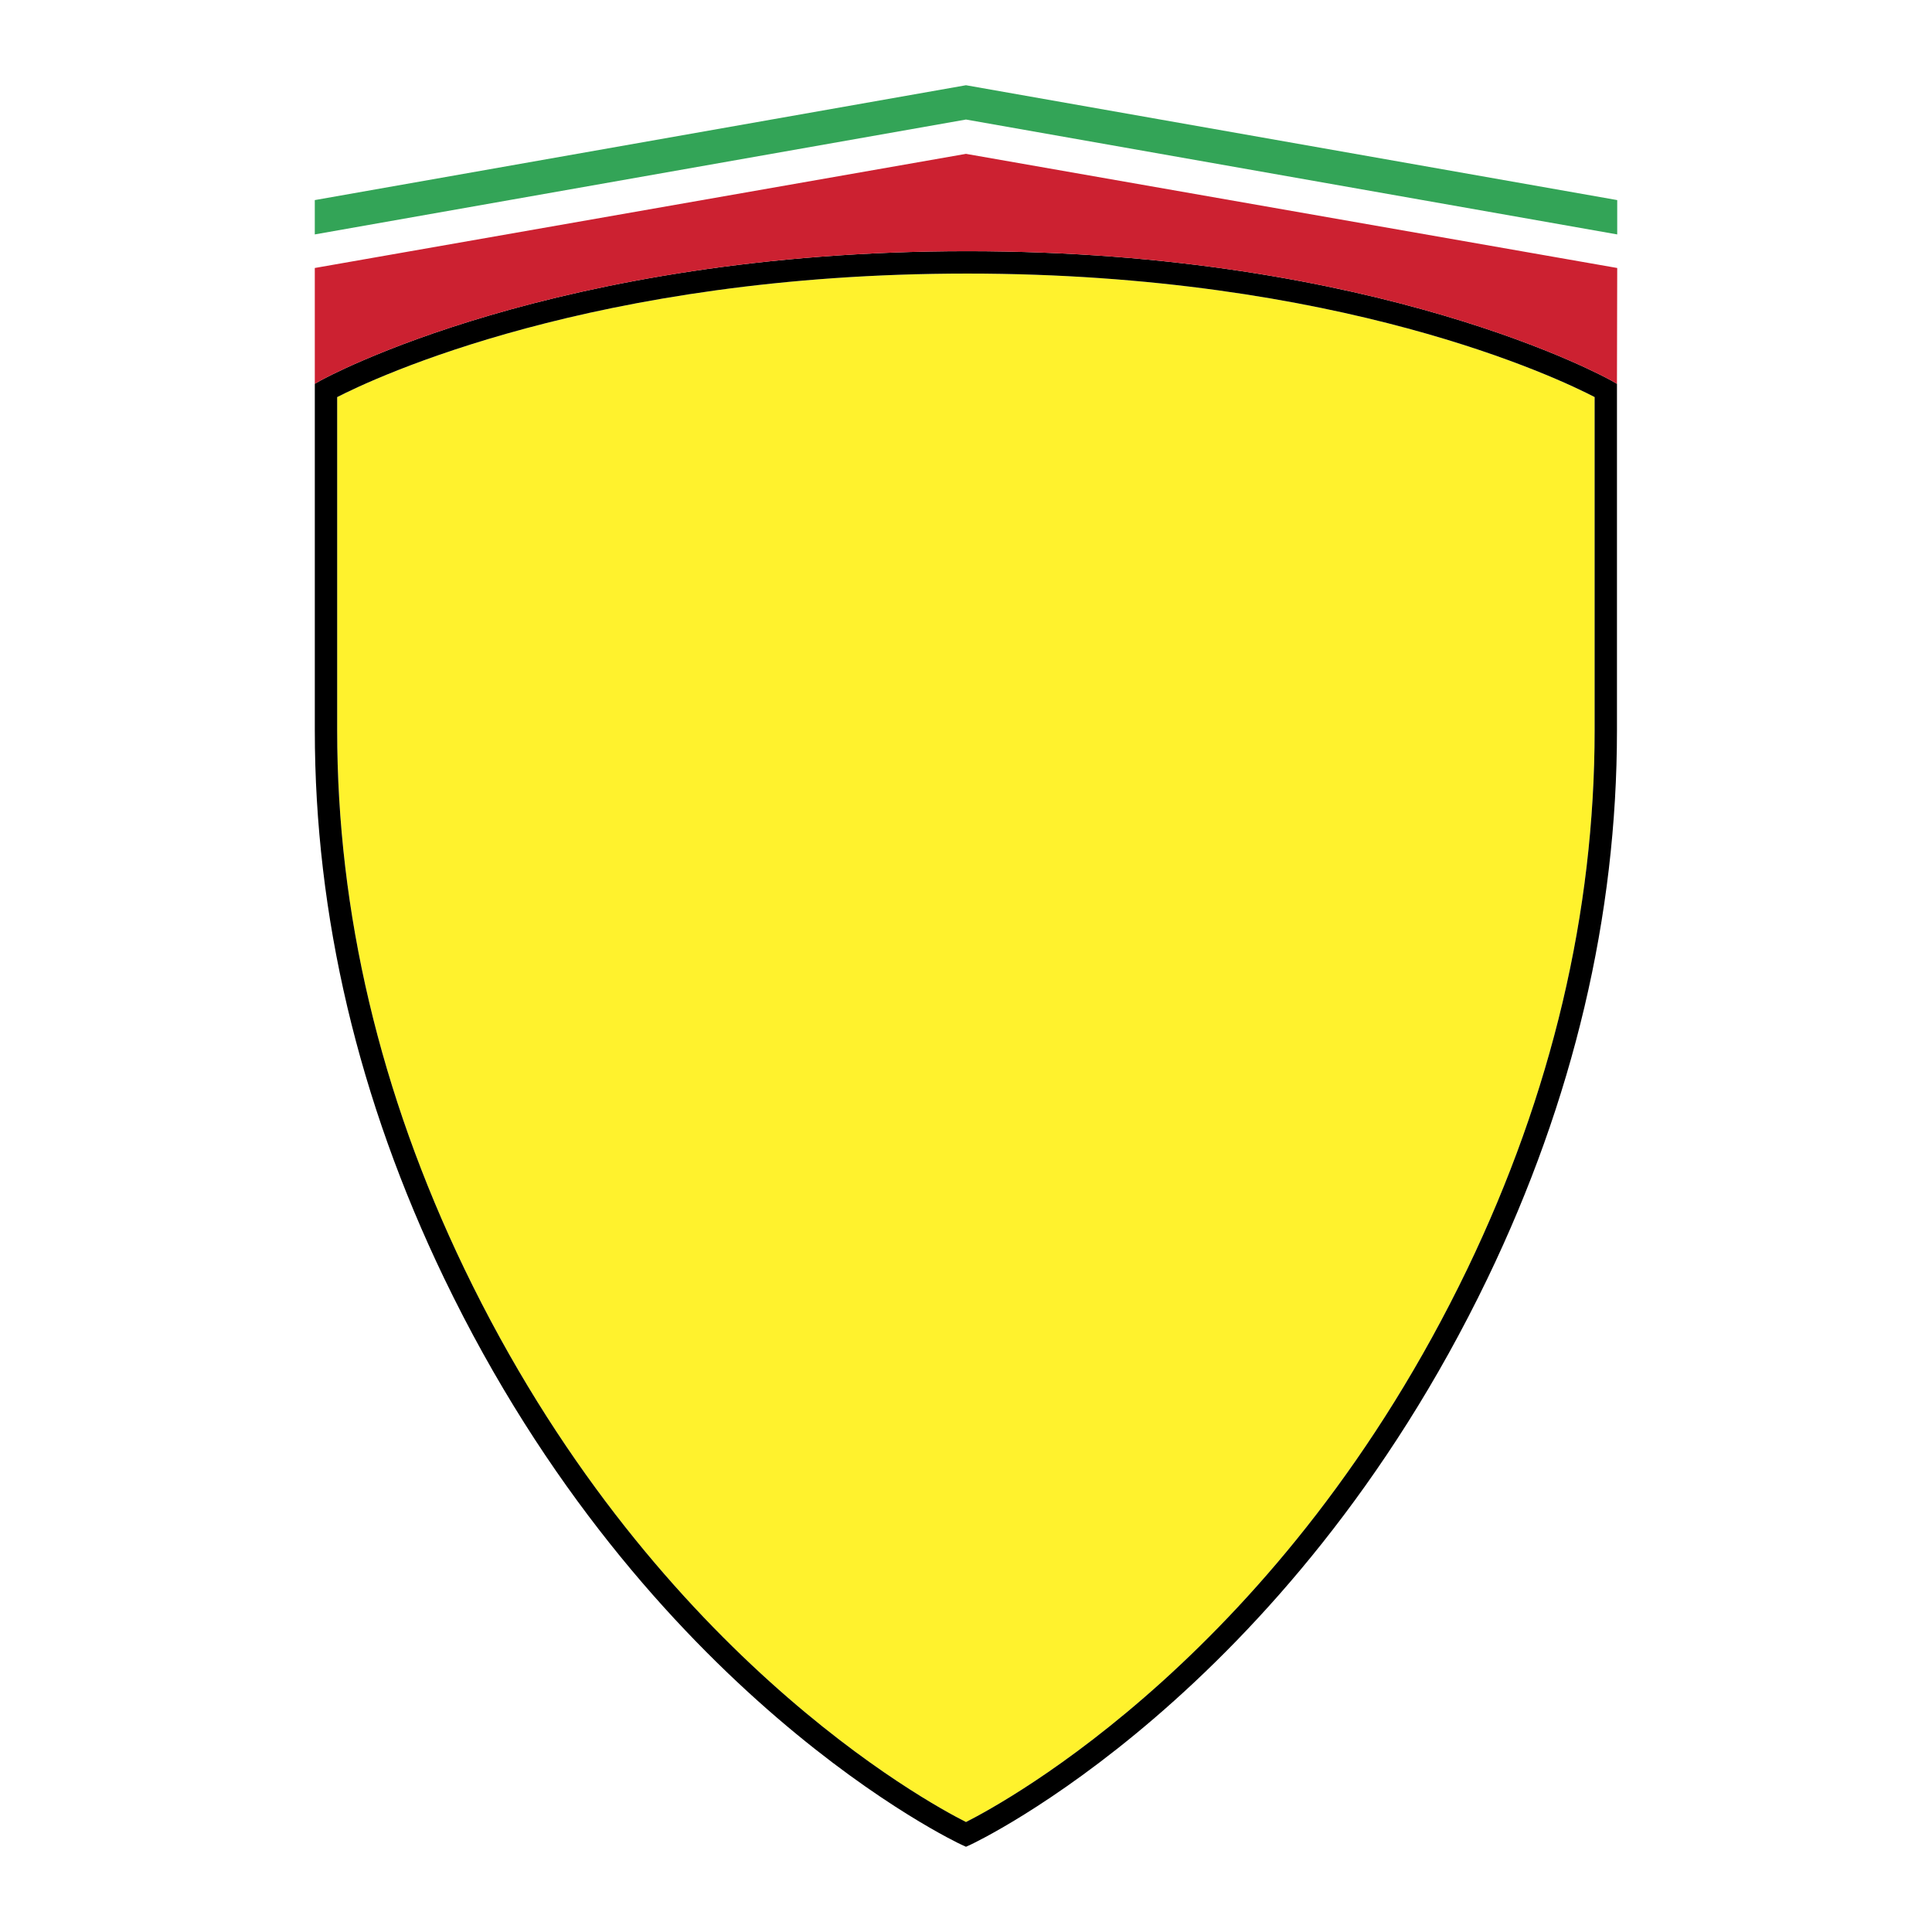
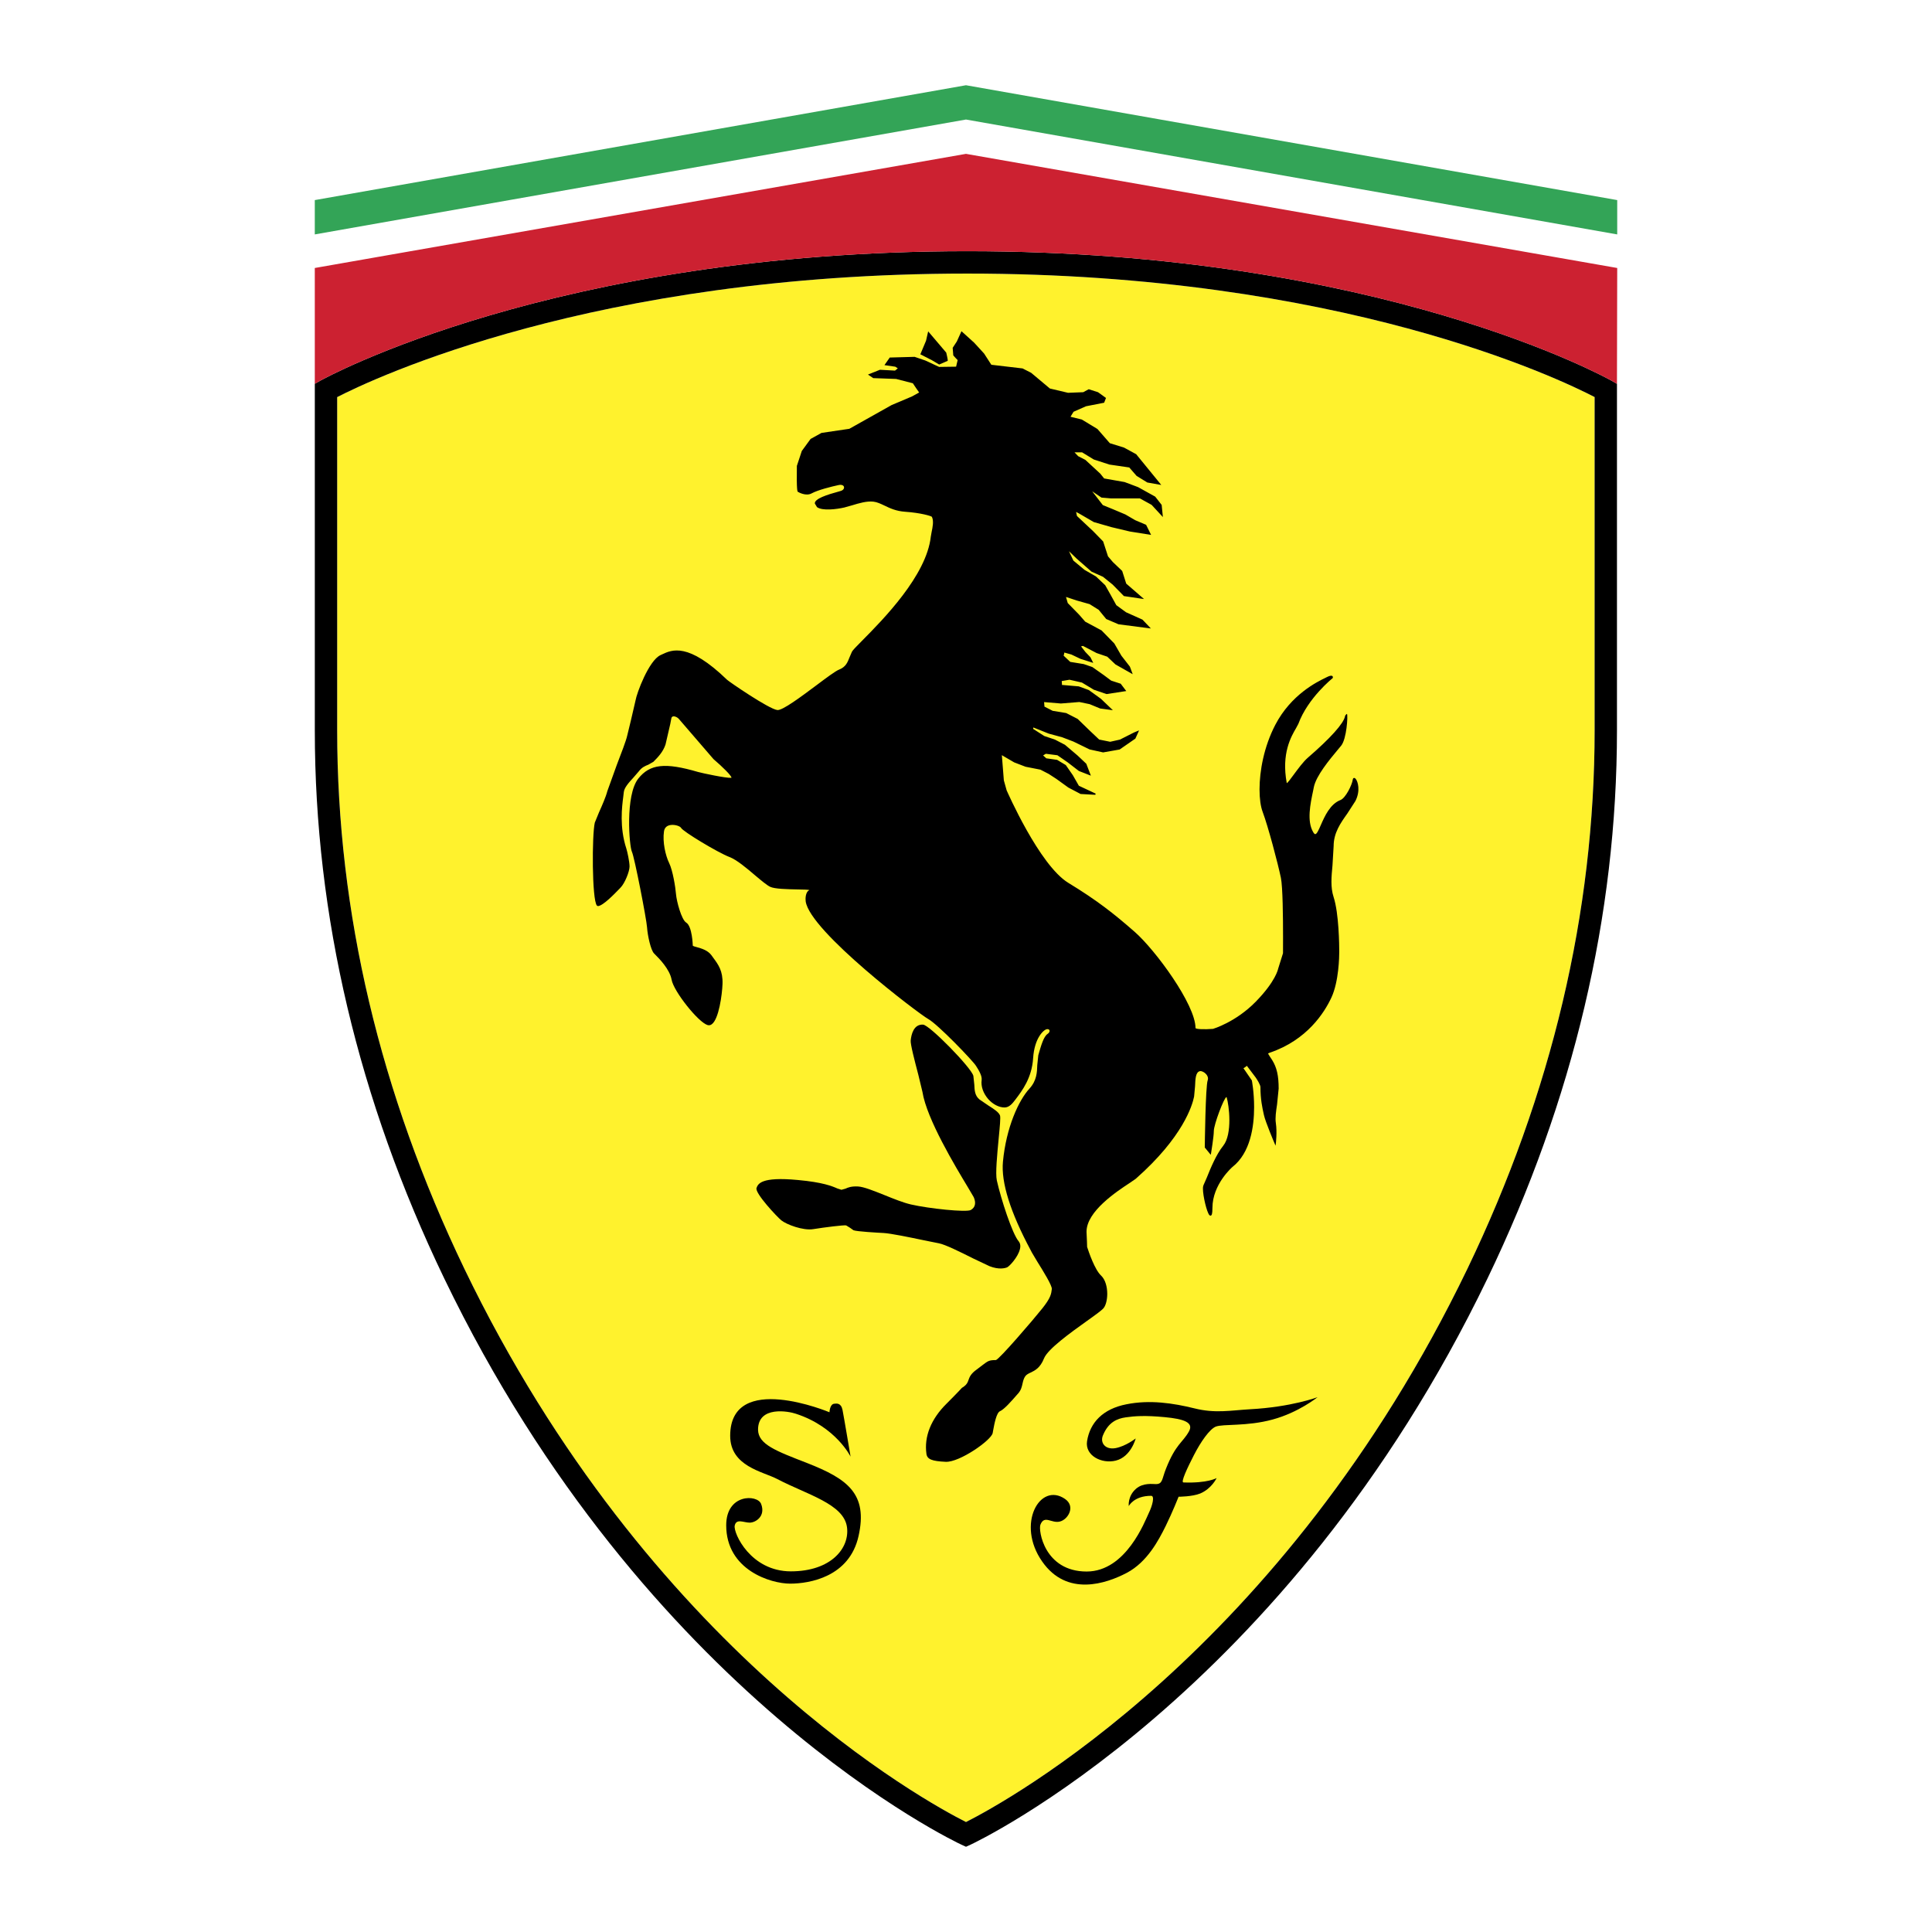
<svg xmlns="http://www.w3.org/2000/svg" viewBox="0 0 192.756 192.756">
  <g fill-rule="evenodd" clip-rule="evenodd">
    <path fill="#fff22d" d="M96.502 27.295c37.248 0 59.059 10.482 62.594 12.32v33.262c0 18.134-4.271 36.199-12.689 53.703-18.426 38.232-46.152 53.244-50.03 55.203-3.881-1.959-31.628-16.971-50.049-55.203C37.91 109.076 33.64 91.011 33.64 72.877V39.619c3.567-1.836 25.607-12.324 62.862-12.324z" />
    <path d="M31.972 37.971l-.563.319v34.587c0 18.474 4.343 36.867 12.909 54.666 20.109 41.75 51.285 56.355 51.597 56.498l.462.211.461-.211c.315-.143 31.465-14.752 51.573-56.498 8.57-17.799 12.914-36.192 12.914-54.666V38.293l-.557-.32c-.23-.127-23.016-12.912-64.266-12.912-41.247 0-64.301 12.782-64.53 12.91zm64.53-10.676c37.248 0 59.059 10.482 62.594 12.32v33.262c0 18.134-4.271 36.199-12.689 53.703-18.426 38.232-46.152 53.244-50.03 55.203-3.881-1.959-31.628-16.971-50.049-55.203C37.91 109.076 33.64 91.011 33.64 72.877V39.619c3.567-1.836 25.607-12.324 62.862-12.324z" />
    <path fill="#33a457" d="M161.35 19.963v3.425L96.376 11.926 31.407 23.388v-3.425L96.376 8.504l64.974 11.459z" />
    <path fill="#cc2131" d="M161.35 26.737L96.376 15.35 31.407 26.737l.001 11.554.563-.319c.229-.128 23.283-12.91 64.53-12.91 41.25 0 64.035 12.785 64.266 12.912l.557.32.026-11.557z" />
+     <path d="M106.258 149.551c1.082.748.297 2.047-.504 2.25-.834.227-1.547-.699-1.951.316-.227.545.389 4.674 4.613 4.674 3.943 0 5.824-5.062 6.195-5.824.373-.76.613-1.73.24-1.73-1.73 0-2.234 1.027-2.234 1.027s-.131-.988.729-1.734c.709-.609 1.639-.461 1.975-.461.705 0 .594-.525 1.02-1.564.971-2.445 1.639-2.555 2.27-3.67.523-.908-.465-1.264-2.414-1.447-1.955-.186-3.002-.107-3.875.02-.875.125-1.746.48-2.289 1.818-.291.725.242 1.439 1.266 1.254 1.023-.191 2.008-.965 2.008-.965s-.461 1.832-1.988 2.211c-1.416.348-3.088-.506-2.863-1.939.293-1.859 1.578-3.221 3.922-3.68 2.348-.473 4.688-.111 6.775.402 2.08.525 3.611.207 5.545.094 4.17-.223 6.754-1.207 6.754-1.207s-1.879 1.525-4.484 2.23c-2.605.711-4.928.416-5.68.711-.607.26-1.465 1.465-2.172 2.842-.65 1.266-1.342 2.725-1.043 2.725 2.422.092 3.309-.438 3.309-.438s-.479 1.045-1.633 1.539c-.801.324-2.16.324-2.16.324s-.611 1.547-1.299 2.943c-.693 1.395-1.828 3.574-3.871 4.652-2.051 1.076-5.973 2.418-8.443-1.135-2.613-3.727-.228-7.967 2.282-6.238z" />
+     <path d="M75.933 150.037c.482 1.234-.542 1.877-1.137 1.877-.597 0-1.34-.443-1.495.303-.142.74 1.585 4.557 5.603 4.557 4.02 0 5.883-2.326 5.6-4.41-.315-2.326-4.01-3.25-6.955-4.799-1.441-.756-4.698-1.262-4.698-4.311 0-6.51 9.907-2.352 9.907-2.352s.021-.814.482-.852c.223-.021.671-.109.82.627.147.742.802 4.652.802 4.652s-1.456-2.977-5.452-4.277c-.707-.248-3.798-.836-3.78 1.611.037 1.453 1.808 2.105 4.878 3.297 4.035 1.582 6.102 3.055 5.149 7.297-.907 4.073-4.889 4.743-6.825 4.743-1.932 0-6.378-1.355-6.378-5.824 0-3.16 3.1-3.086 3.479-2.139z" />
+     <path d="M97.102 125.559l1.627.771c.938.363 1.537.203 1.752.113.227-.098 1.086-1.02 1.273-1.805.088-.32.041-.598-.129-.803-.633-.75-1.754-4.195-2.17-6.057-.154-.691.033-2.598.178-4.133.127-1.318.205-2.137.139-2.348-.111-.326-.598-.641-1.158-.996l-.887-.604c-.473-.387-.494-.914-.52-1.48l-.094-.879c-.206-.818-4.369-5.07-5.014-5.109-.935-.061-1.178.965-1.238 1.582-.037.361.38 1.973.756 3.402l.415 1.723c.426 2.709 3.306 7.48 4.534 9.516l.583.99c.252.574.154 1.027-.294 1.281-.435.25-4.178-.141-5.966-.553-.768-.176-1.716-.559-2.641-.934-1.059-.422-2.063-.832-2.643-.861-.677-.035-.998.102-1.247.217l-.406.113-.404-.129c-.496-.219-1.423-.619-3.954-.848-3.689-.346-3.966.396-4.116.797-.183.51 2.072 2.908 2.475 3.229.513.414 2.172 1.045 3.185.877 1.158-.186 3.046-.42 3.28-.373l.38.232.353.25c.32.131 2.382.244 3.005.277.719.039 2.607.43 3.987.719l1.542.311c.604.111 2.16.879 3.417 1.512z" />
+     <path d="M135.264 77.716c-.082-.101-.15-.107-.193-.096-.039.013-.092.05-.107.17-.068.514-.713 1.835-1.225 2.03-1.037.401-1.574 1.617-1.963 2.503-.199.457-.393.893-.547.899-.066.005-.139-.066-.219-.214-.639-1.102-.281-2.787.006-4.145l.066-.333c.234-1.145 1.574-2.749 2.375-3.711l.354-.426c.545-.68.682-2.984.58-3.157-.033-.01-.055.009-.068.029l-.043.048c-.033.036-.061.04-.088.156-.143.72-1.459 2.183-3.707 4.127-.461.399-.986 1.12-1.416 1.699-.277.38-.602.818-.688.839-.557-2.972.451-4.671.93-5.492l.223-.417c.951-2.588 3.4-4.548 3.426-4.566.033-.075.033-.155-.027-.206-.094-.072-.266-.041-.537.095l-.148.074c-.854.415-3.43 1.67-5.01 4.692-1.135 2.176-1.574 4.608-1.574 6.442 0 .936.113 1.712.305 2.226.555 1.48 1.527 5.158 1.826 6.602.186.895.215 3.968.215 5.894 0 .941-.004 1.6-.004 1.625-.006 0-.49 1.562-.49 1.562-.002.016-.236 1.236-2.23 3.275-2.008 2.051-4.244 2.703-4.264 2.711-.898.07-1.717.033-1.746-.084 0-2.344-4.014-7.797-6.068-9.596-2.096-1.837-3.771-3.153-6.617-4.885-2.898-1.764-6.121-9.159-6.158-9.231l-.279-.999s-.156-1.995-.199-2.514c.105.06.242.145.242.145l.988.575 1.135.436 1.486.292.826.426.766.498 1.191.86 1.223.643 1.469.081.033-.119s-1.672-.785-1.676-.785l-.602-1.054-.701-1.009-.869-.521-1.076-.152-.32-.288.271-.165 1.156.146 1.025.709 1.119.862 1.059.413.137.054-.457-1.189-.863-.815-1.268-1.078-.996-.517-1.062-.357-1.113-.712s.012-.076.02-.141l1.541.616 1.342.364 1.119.428 1.609.783 1.35.297 1.648-.29 1.57-1.088.303-.67.061-.148-.498.206-1.408.712-.971.217-1.098-.22-.889-.84-1.262-1.222-1.141-.584-1.35-.223-.826-.423c.004 0 .006-.015.006-.036l-.035-.412 1.678.141 1.838-.148 1.035.216 1.047.432 1.072.145.193.026-1.195-1.143-1.205-.868-1-.368-1.695-.146c.014-.001.016-.029.016-.07l-.025-.315.777-.132 1.244.285 1.178.711 1.273.435 1.859-.285.109-.015-.555-.733-.949-.309-.756-.564-1.127-.792-.857-.295-1.344-.218-.666-.624c.02-.004.061-.213.076-.308l.701.196.902.43 1.281.406-.283-.565-.498-.52-.436-.562.189-.047 1.363.712 1.062.362.82.775 1.564.886.156.088-.283-.758-.85-1.094-.701-1.212-1.275-1.305-1.631-.875-.615-.704-1.127-1.151c0-.015-.115-.409-.174-.609l1.094.361 1.264.357.902.565.752.919 1.225.525 3.053.396.178.022-.838-.882-1.639-.735-.971-.708-.543-.987-.566-1.004-.924-.876-1.139-.656-1.113-.926c0-.009-.268-.564-.439-.934l.773.745 1.477 1.293 1.145.514.965.78 1.121 1.144 1.791.265.219.032-1.779-1.541-.402-1.263-.932-.889-.484-.569-.482-1.484-1.002-1.027-1.611-1.513v-.003l-.09-.403.291.151 1.475.859 1.77.509 1.832.434 2.117.338-.498-1.007-1.088-.461-.977-.57-1.203-.507-1.051-.43c0-.01-.682-.89-1.062-1.376l.928.628.947.082 2.885.001 1.168.641.996 1.078.131.141-.121-1.212-.645-.826-1.709-.948-1.344-.506-2.045-.361v-.003l-.387-.48-1.482-1.368-.717-.369-.365-.381h.758l1.162.71 1.561.507 1.979.289.734.843 1.07.657 1.219.217.17.027-2.504-3.068-1.213-.66-1.414-.437-1.236-1.417-1.562-.946-1.125-.274c.07-.113.303-.497.303-.499l1.24-.548 1.812-.354.186-.475-.797-.575-.928-.296-.547.296-1.516.06-1.812-.429-1.867-1.565-.859-.438-3.113-.365-.725-1.121-.992-1.084-1.263-1.142-.039.083-.422.934-.416.637v.016l.059.743c.018.039.426.457.435.469l-.154.655-1.695.024-1.379-.641-1.066-.364-2.48.069-.471.674-.056.085 1.082.156.249.163-.277.226-1.505-.083-1.084.433-.11.047.525.353 2.282.083 1.67.43.318.477s.226.319.311.444l-.715.394-2.032.86-4.219 2.369-2.778.41-1.086.6-.878 1.201-.493 1.49c-.038 2.506.062 2.564.098 2.584.083.052.807.462 1.367.162.634-.345 1.991-.684 2.696-.834.348-.071.511.054.54.183.038.141-.067.333-.327.404l-.146.043c-1.226.333-2.477.736-2.436 1.209l.216.361c.547.399 1.969.21 2.724.039l.788-.221c.68-.207 1.453-.438 2.113-.364.381.044.717.208 1.114.395.538.26 1.153.555 2.07.615 1.529.106 2.573.415 2.655.505.205.417.073 1.034-.03 1.53l-.079.449c-.428 3.881-4.761 8.269-6.849 10.374-.564.57-.937.946-1.017 1.103l-.24.555c-.203.515-.368.959-1.03 1.225-.383.149-1.276.821-2.312 1.597-1.496 1.116-3.351 2.504-3.862 2.444-.855-.101-4.848-2.85-5.016-3.019-3.889-3.763-5.516-2.991-6.49-2.531l-.154.072c-1.16.528-2.378 3.814-2.488 4.519l-.47 2.024-.361 1.487c-.107.503-.586 1.739-1.043 2.933l-.938 2.6c-.155.602-.531 1.448-.837 2.132l-.415 1.013c-.289 1.189-.294 7.701.209 8.277l.022.024.099.029c.505-.052 1.589-1.169 2.109-1.708l.12-.125c.44-.442.907-1.622.907-2.118 0-.486-.227-1.502-.317-1.779-.704-2.15-.438-4.199-.31-5.181l.051-.438c.037-.456.494-.961.938-1.445l.561-.649c.308-.41.65-.546.955-.667l.501-.286.078-.081c.332-.333.889-.895 1.133-1.647l.476-2.059.104-.55c.024-.11.08-.171.173-.191.189-.042.472.108.593.269l3.442 3.994c.882.751 1.788 1.647 1.788 1.844l-.001.017-.021.001c-.482.05-2.907-.467-3.31-.582-3.295-.966-4.799-.796-5.959.656-1.322 1.663-.906 6.756-.636 7.314.248.506 1.454 6.711 1.508 7.538.054.811.368 2.261.696 2.594l.09.092c.406.402 1.476 1.477 1.665 2.537.204 1.154 2.655 4.244 3.59 4.521a.46.46 0 0 0 .412-.08c.713-.506 1.037-2.979 1.076-4.023.046-1.301-.421-1.93-.917-2.603l-.19-.263c-.365-.498-1.008-.679-1.432-.798-.181-.051-.429-.111-.429-.167 0-.019-.05-1.925-.658-2.293-.473-.291-.957-2.13-1.014-2.83-.055-.695-.324-2.373-.685-3.11-.365-.74-.672-2.104-.516-3.156.065-.452.387-.594.649-.635.452-.072.974.123 1.055.281.18.362 3.655 2.458 4.827 2.908.728.276 1.713 1.108 2.583 1.85.619.519 1.151.966 1.483 1.125.448.216 1.718.241 2.738.261.541.009 1.103.022 1.179.067-.414.166-.409.892-.375 1.126.423 3.003 11.348 11.252 12.193 11.715.978.525 4.486 4.188 4.793 4.686.318.492.627 1.027.568 1.439-.084.609.16 1.305.648 1.873.467.529 1.076.848 1.639.848.488 0 .814-.438 1.055-.754l.051-.066c.652-.863 1.619-2.127 1.744-4.104.133-2.027 1.059-2.832 1.361-2.885.135-.025.234.016.27.105.037.092-.008.246-.191.367-.4.271-.65 1.168-.924 2.127l-.102.979c-.023.725-.051 1.547-.775 2.344-1.084 1.174-2.328 3.881-2.65 7.299-.195 2.059.732 5.025 2.754 8.805l.141.27.547.918c.553.889 1.477 2.367 1.434 2.713-.059.488-.105.871-.947 1.928-.926 1.162-4.305 5.094-4.635 5.156-.672 0-.785.086-1.326.496l-.57.434c-.624.443-.733.775-.838 1.068-.077.221-.15.414-.44.631l-.217.146c-.045.039-.167.211-1.525 1.57-1.557 1.539-2.252 3.281-2.012 5.012.077.541.543.73 1.925.793 1.38.064 4.544-2.15 4.685-2.871l.049-.275c.121-.65.324-1.746.682-1.904.432-.189 1.172-1.043 1.715-1.664l.105-.117c.289-.334.359-.666.428-.982.059-.25.113-.502.277-.732.129-.168.318-.26.537-.361.42-.201.949-.457 1.33-1.414.379-.938 2.641-2.561 4.293-3.742.844-.6 1.506-1.08 1.664-1.291.217-.283.35-.828.35-1.406 0-.686-.184-1.416-.615-1.822-.627-.582-1.217-2.314-1.393-2.857v-.012c0-.225-.021-.637-.055-1.404l-.004-.105c0-2.029 3.016-4.014 4.318-4.869l.594-.41c4.721-4.164 5.645-7.33 5.82-8.199l.096-1.041c.029-.721.053-1.408.488-1.498.17-.033.453.104.625.309.098.111.242.342.146.609-.215.584-.287 6.455-.289 6.699l.508.621.09.105.027-.137c.006-.068.277-1.668.277-2.234 0-.633 1.018-3.344 1.264-3.391l.016.031c.119.375.271 1.301.271 2.277 0 .959-.145 1.967-.611 2.551-.707.875-1.27 2.26-1.637 3.174l-.34.777a.865.865 0 0 0-.049.336c0 .744.383 2.33.635 2.625.066.07.119.07.156.057.082-.031.156-.137.156-.76 0-2.373 1.994-4.094 2.018-4.107 1.758-1.395 2.141-3.982 2.141-5.953 0-1.492-.219-2.631-.225-2.662l-.844-1.23c.041.02.27-.168.346-.229l.877 1.16c.135.189.477.74.477.959 0 1.221.188 2.057.322 2.67l.033.145c.141.65 1.02 2.727 1.059 2.816l.094.219.029-.238c0-.01.139-1.096 0-2.025-.08-.521.02-1.16.121-1.85l.16-1.584c0-1.287-.184-2.1-.643-2.84l-.234-.355c-.092-.145-.182-.287-.172-.316l.172-.074c3.713-1.26 5.441-3.994 6.145-5.508.738-1.604.777-4.074.777-4.549 0-.619-.027-3.829-.566-5.478-.316-.973-.215-2.018-.109-3.146l.115-1.931c0-1.321.695-2.302 1.369-3.25l.803-1.244c.525-1.036.246-1.943.035-2.202z" />
+     <path d="M93.703 36.369l.851-.371c.035-.071-.148-.818-.148-.818l-1.717-2.019-.085-.099-.029.124-.184.809-.545 1.298-.025.055 1.15.588.732.433z" />
  </g>
</svg>
